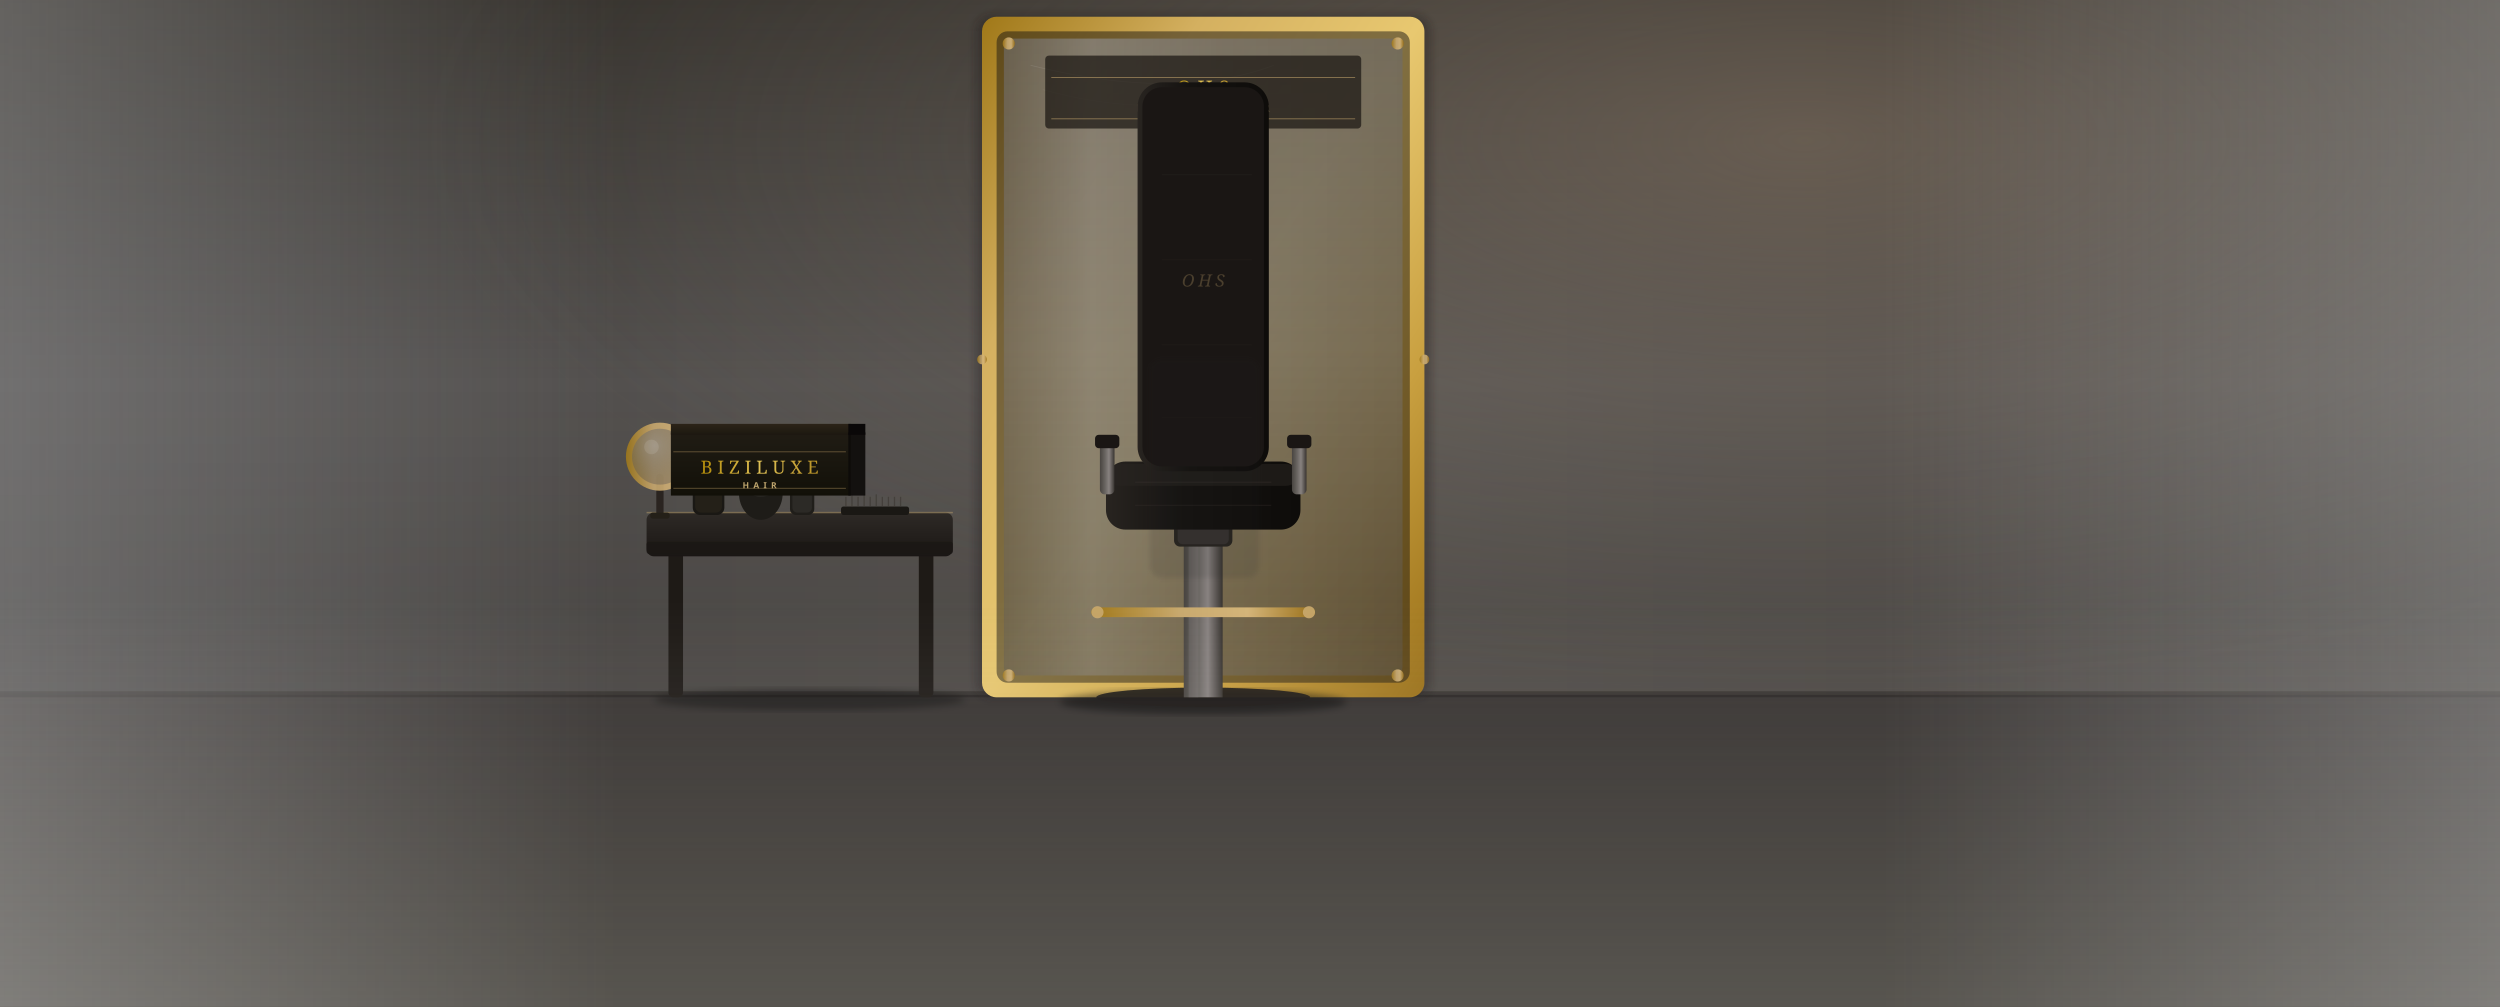
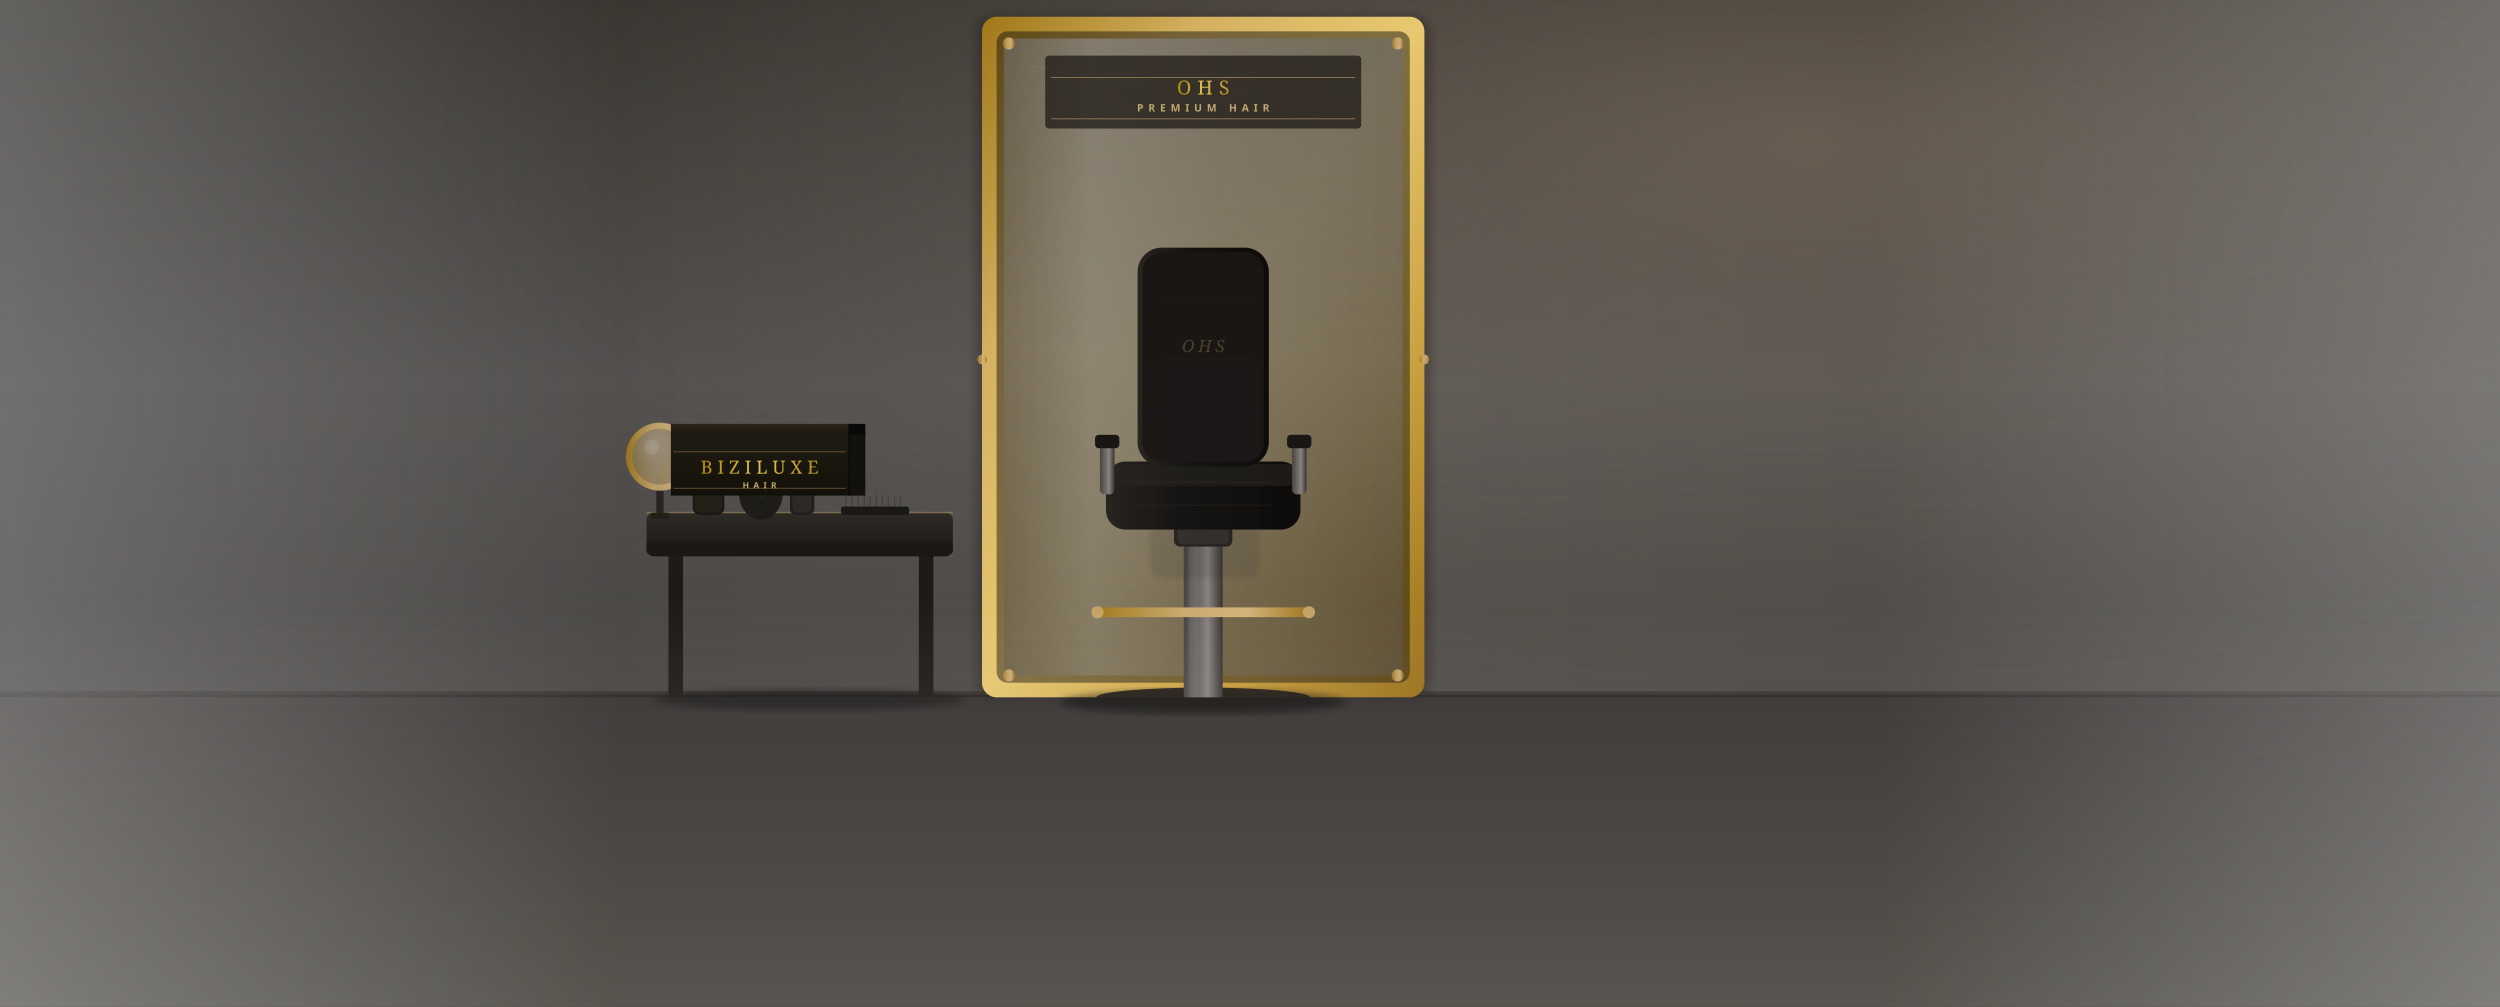
<svg xmlns="http://www.w3.org/2000/svg" viewBox="-308 -124 2057 829" preserveAspectRatio="xMidYMid slice" width="1440" height="580">
  <defs>
    <linearGradient id="aBg" x1="0" y1="0" x2="1" y2="0">
      <stop offset="0%" stop-color="#424040" />
      <stop offset="28%" stop-color="#555250" />
      <stop offset="54%" stop-color="#5E5A56" />
      <stop offset="78%" stop-color="#575350" />
      <stop offset="100%" stop-color="#4A4744" />
    </linearGradient>
    <linearGradient id="aTopS" x1="0" y1="0" x2="0" y2="1">
      <stop offset="0%" stop-color="#1C1810" stop-opacity="0.52" />
      <stop offset="38%" stop-color="#1C1810" stop-opacity="0" />
      <stop offset="100%" stop-color="#100C08" stop-opacity="0.38" />
    </linearGradient>
    <radialGradient id="aKey" cx="72%" cy="14%" r="55%">
      <stop offset="0%" stop-color="#807060" stop-opacity="0.58" />
      <stop offset="100%" stop-color="#5E5A56" stop-opacity="0" />
    </radialGradient>
    <linearGradient id="aFloor" x1="0" y1="0" x2="0" y2="1">
      <stop offset="0%" stop-color="#363230" />
      <stop offset="100%" stop-color="#242018" />
    </linearGradient>
    <linearGradient id="vigL" x1="0" y1="0" x2="1" y2="0">
      <stop offset="0%" stop-color="#C8C8C8" stop-opacity="0.35" />
      <stop offset="100%" stop-color="#C8C8C8" stop-opacity="0" />
    </linearGradient>
    <linearGradient id="vigR" x1="0" y1="0" x2="1" y2="0">
      <stop offset="0%" stop-color="#C8C8C8" stop-opacity="0" />
      <stop offset="100%" stop-color="#C8C8C8" stop-opacity="0.35" />
    </linearGradient>
    <linearGradient id="vigB" x1="0" y1="0" x2="0" y2="1">
      <stop offset="0%" stop-color="#D0D0D0" stop-opacity="0" />
      <stop offset="100%" stop-color="#D0D0D0" stop-opacity="0.3" />
    </linearGradient>
    <linearGradient id="aMirFrame" x1="0" y1="0" x2="1" y2="1">
      <stop offset="0%" stop-color="#A07818" />
      <stop offset="25%" stop-color="#D4B060" />
      <stop offset="50%" stop-color="#E8C870" />
      <stop offset="75%" stop-color="#C9A040" />
      <stop offset="100%" stop-color="#9A7018" />
    </linearGradient>
    <linearGradient id="aMirSurf" x1="0" y1="0" x2="0" y2="1">
      <stop offset="0%" stop-color="#6E6A66" stop-opacity="0.68" />
      <stop offset="50%" stop-color="#7A7672" stop-opacity="0.52" />
      <stop offset="100%" stop-color="#5A5652" stop-opacity="0.42" />
    </linearGradient>
    <linearGradient id="aMirSheen" x1="0" y1="0" x2="1" y2="0">
      <stop offset="0%" stop-color="#FFFFFF" stop-opacity="0" />
      <stop offset="22%" stop-color="#FFFFFF" stop-opacity="0.15" />
      <stop offset="55%" stop-color="#FFFFFF" stop-opacity="0.06" />
      <stop offset="100%" stop-color="#FFFFFF" stop-opacity="0" />
    </linearGradient>
    <linearGradient id="aChL" x1="0" y1="0" x2="1" y2="0">
      <stop offset="0%" stop-color="#282420" />
      <stop offset="40%" stop-color="#141210" />
      <stop offset="100%" stop-color="#0E0C0A" />
    </linearGradient>
    <linearGradient id="aChM" x1="0" y1="0" x2="1" y2="0">
      <stop offset="0%" stop-color="#484440" />
      <stop offset="35%" stop-color="#686460" />
      <stop offset="62%" stop-color="#888280" />
      <stop offset="100%" stop-color="#383430" />
    </linearGradient>
    <linearGradient id="aChGold" x1="0" y1="0" x2="1" y2="0">
      <stop offset="0%" stop-color="#A07818" />
      <stop offset="40%" stop-color="#C9A96E" />
      <stop offset="70%" stop-color="#D4B478" />
      <stop offset="100%" stop-color="#9A7018" />
    </linearGradient>
    <linearGradient id="aVanTop" x1="0" y1="0" x2="0" y2="1">
      <stop offset="0%" stop-color="#2E2A26" />
      <stop offset="100%" stop-color="#1A1614" />
    </linearGradient>
    <radialGradient id="aVanMir" cx="40%" cy="30%" r="60%">
      <stop offset="0%" stop-color="#8A8682" stop-opacity="0.7" />
      <stop offset="100%" stop-color="#5A5652" stop-opacity="0.4" />
    </radialGradient>
    <linearGradient id="aGoldT" x1="0" y1="0" x2="1" y2="0">
      <stop offset="0%" stop-color="#B8900A" />
      <stop offset="50%" stop-color="#E8C858" />
      <stop offset="100%" stop-color="#C09828" />
    </linearGradient>
    <linearGradient id="aBkFace" x1="0" y1="0" x2="0" y2="1">
      <stop offset="0%" stop-color="#201C14" />
      <stop offset="100%" stop-color="#121008" />
    </linearGradient>
    <linearGradient id="aBkTop" x1="0" y1="0" x2="0" y2="1">
      <stop offset="0%" stop-color="#2C2418" />
      <stop offset="100%" stop-color="#1C1810" />
    </linearGradient>
    <filter id="aSb">
      <feGaussianBlur stdDeviation="3" />
    </filter>
    <filter id="aMb">
      <feGaussianBlur stdDeviation="1.8" />
    </filter>
  </defs>
  <rect x="-308" y="-124" width="2057" height="829" fill="url(#aBg)" />
  <rect x="-308" y="-124" width="2057" height="829" fill="url(#aTopS)" />
  <rect x="-308" y="-124" width="2057" height="829" fill="url(#aKey)" />
  <rect x="-308" y="448" width="2057" height="257" fill="url(#aFloor)" />
  <rect x="-308" y="445" width="2057" height="5" fill="#14100C" opacity="0.38" />
  <rect x="494" y="-112" width="376" height="564" rx="14" fill="#1A1612" opacity="0.30" filter="url(#aSb)" />
  <rect x="500" y="-110" width="364" height="560" rx="12" fill="url(#aMirFrame)" />
  <rect x="512" y="-98" width="340" height="536" rx="9" fill="#1A1612" opacity="0.50" />
  <rect x="518" y="-92" width="328" height="524" rx="7" fill="url(#aMirSurf)" />
  <rect x="518" y="-92" width="328" height="524" rx="7" fill="url(#aMirSheen)" />
  <path d="M 540 -70 Q 660 -40 740 -70" stroke="#FFFFFF" stroke-width="0.6" fill="none" opacity="0.10" />
  <path d="M 550 -50 Q 640 -25 720 -48" stroke="#FFFFFF" stroke-width="0.4" fill="none" opacity="0.07" />
  <rect x="552" y="-78" width="260" height="60" rx="3" fill="#1A1612" opacity="0.72" />
  <line x1="557" y1="-60" x2="807" y2="-60" stroke="#C9A96E" stroke-width="0.8" opacity="0.55" />
  <line x1="557" y1="-26" x2="807" y2="-26" stroke="#C9A96E" stroke-width="0.8" opacity="0.55" />
  <text x="682" y="-46" font-family="'Cormorant Garamond',Georgia,serif" font-size="16" font-weight="300" fill="url(#aGoldT)" text-anchor="middle" letter-spacing="5" opacity="0.96">OHS</text>
  <text x="682" y="-32" font-family="'Montserrat',sans-serif" font-size="8.5" font-weight="700" fill="#D4B87A" text-anchor="middle" letter-spacing="4" opacity="0.88">PREMIUM HAIR</text>
  <circle cx="522" cy="-88" r="5" fill="url(#aChGold)" opacity="0.90" />
  <circle cx="842" cy="-88" r="5" fill="url(#aChGold)" opacity="0.90" />
  <circle cx="522" cy="432" r="5" fill="url(#aChGold)" opacity="0.90" />
  <circle cx="842" cy="432" r="5" fill="url(#aChGold)" opacity="0.90" />
  <circle cx="500" cy="172" r="4" fill="url(#aChGold)" opacity="0.85" />
  <circle cx="864" cy="172" r="4" fill="url(#aChGold)" opacity="0.85" />
  <ellipse cx="682" cy="454" rx="118" ry="10" fill="#060402" opacity="0.50" filter="url(#aSb)" />
  <ellipse cx="682" cy="450" rx="88" ry="8" fill="#1A1614" opacity="0.90" />
  <rect x="666" y="318" width="32" height="132" fill="url(#aChM)" />
  <rect x="670" y="318" width="8" height="132" fill="#888280" opacity="0.28" />
  <rect x="658" y="296" width="48" height="30" rx="5" fill="#282420" />
  <rect x="661" y="298" width="42" height="26" rx="4" fill="#363230" />
  <rect x="602" y="256" width="160" height="56" rx="16" fill="url(#aChL)" />
  <rect x="604" y="258" width="156" height="18" rx="10" fill="#282420" opacity="0.55" />
  <line x1="626" y1="273" x2="738" y2="273" stroke="#3A3430" stroke-width="0.8" opacity="0.42" />
  <line x1="626" y1="292" x2="738" y2="292" stroke="#3A3430" stroke-width="0.8" opacity="0.35" />
-   <rect x="628" y="-56" width="108" height="320" rx="20" fill="url(#aChL)" />
-   <rect x="632" y="-52" width="100" height="312" rx="16" fill="#1A1614" />
-   <line x1="648" y1="20" x2="722" y2="20" stroke="#2A2420" stroke-width="0.8" opacity="0.38" />
-   <line x1="648" y1="90" x2="722" y2="90" stroke="#2A2420" stroke-width="0.7" opacity="0.32" />
-   <line x1="648" y1="160" x2="722" y2="160" stroke="#2A2420" stroke-width="0.7" opacity="0.28" />
-   <line x1="648" y1="220" x2="722" y2="220" stroke="#2A2420" stroke-width="0.6" opacity="0.22" />
-   <text x="682" y="112" font-family="'Cormorant Garamond',Georgia,serif" font-size="14" font-style="italic" fill="#C9A96E" text-anchor="middle" letter-spacing="3" opacity="0.28">OHS</text>
+   <rect x="628" y="80" width="108" height="180" rx="20" fill="url(#aChL)" />
+   <rect x="632" y="84" width="100" height="172" rx="16" fill="#1A1614" />
+   <line x1="648" y1="124" x2="722" y2="124" stroke="#2A2420" stroke-width="0.8" opacity="0.38" />
+   <line x1="648" y1="172" x2="722" y2="172" stroke="#2A2420" stroke-width="0.7" opacity="0.32" />
+   <line x1="648" y1="218" x2="722" y2="218" stroke="#2A2420" stroke-width="0.7" opacity="0.28" />
+   <text x="682" y="166" font-family="'Cormorant Garamond',Georgia,serif" font-size="14" font-style="italic" fill="#C9A96E" text-anchor="middle" letter-spacing="3" opacity="0.28">OHS</text>
  <rect x="590" y="376" width="184" height="8" rx="4" fill="url(#aChGold)" />
  <ellipse cx="595" cy="380" rx="5" ry="5" fill="#C9A96E" opacity="0.90" />
  <ellipse cx="769" cy="380" rx="5" ry="5" fill="#C9A96E" opacity="0.90" />
  <rect x="597" y="239" width="12" height="44" rx="4" fill="url(#aChM)" />
  <rect x="755" y="239" width="12" height="44" rx="4" fill="url(#aChM)" />
  <rect x="593" y="234" width="20" height="11" rx="3" fill="#1A1614" />
  <rect x="751" y="234" width="20" height="11" rx="3" fill="#1A1614" />
  <rect x="638" y="172" width="90" height="180" rx="10" fill="#282420" opacity="0.12" filter="url(#aMb)" />
  <ellipse cx="358" cy="452" rx="128" ry="9" fill="#060402" opacity="0.38" filter="url(#aSb)" />
  <rect x="242" y="330" width="12" height="120" rx="4" fill="#1E1A16" />
  <rect x="448" y="330" width="12" height="120" rx="4" fill="#1E1A16" />
  <rect x="224" y="298" width="252" height="36" rx="6" fill="url(#aVanTop)" />
  <rect x="224" y="322" width="252" height="10" rx="2" fill="#1A1614" opacity="0.80" />
  <line x1="224" y1="298" x2="476" y2="298" stroke="#C9A96E" stroke-width="1.2" opacity="0.42" />
  <rect x="262" y="228" width="26" height="72" rx="6" fill="#1A1814" />
  <rect x="264" y="230" width="22" height="68" rx="5" fill="#242018" />
  <rect x="268" y="226" width="14" height="8" rx="2" fill="#2A2420" />
  <text x="275" y="265" font-family="'Montserrat',sans-serif" font-size="5" fill="#C9A96E" text-anchor="middle" letter-spacing="1.5" transform="rotate(-90,275,265)" opacity="0.70">BIZILUXE</text>
  <ellipse cx="318" cy="282" rx="18" ry="22" fill="#1E1C18" />
  <ellipse cx="318" cy="276" rx="12" ry="9" fill="#2A2824" />
  <rect x="313" y="267" width="10" height="9" rx="2" fill="#242018" />
  <rect x="342" y="244" width="20" height="56" rx="5" fill="#201E1A" />
  <rect x="344" y="246" width="16" height="52" rx="4" fill="#2C2A26" />
  <rect x="347" y="242" width="10" height="6" rx="2" fill="#242018" />
  <rect x="384" y="293" width="56" height="7" rx="2" fill="#1A1814" />
  <g stroke="#3A3630" stroke-width="1.1" opacity="0.60">
    <line x1="388" y1="293" x2="388" y2="285" />
    <line x1="393" y1="293" x2="393" y2="283" />
    <line x1="398" y1="293" x2="398" y2="285" />
    <line x1="403" y1="293" x2="403" y2="283" />
    <line x1="408" y1="293" x2="408" y2="285" />
    <line x1="413" y1="293" x2="413" y2="283" />
    <line x1="418" y1="293" x2="418" y2="285" />
    <line x1="423" y1="293" x2="423" y2="285" />
    <line x1="428" y1="293" x2="428" y2="285" />
    <line x1="433" y1="293" x2="433" y2="285" />
  </g>
  <rect x="232" y="266" width="6" height="35" rx="3" fill="#2A2420" />
  <rect x="227" y="298" width="16" height="5" rx="2" fill="#242018" />
  <circle cx="235" cy="252" r="28" fill="url(#aChGold)" opacity="0.88" />
  <circle cx="235" cy="252" r="23" fill="url(#aVanMir)" />
  <circle cx="228" cy="244" r="6" fill="#FFFFFF" opacity="0.10" />
  <rect x="244" y="232" width="148" height="52" fill="url(#aBkFace)" />
  <rect x="244" y="225" width="148" height="9" fill="url(#aBkTop)" />
  <rect x="390" y="232" width="14" height="52" fill="#0C0A08" opacity="0.90" />
  <rect x="390" y="225" width="14" height="9" fill="#0A0808" />
  <line x1="246" y1="248" x2="388" y2="248" stroke="#C9A96E" stroke-width="0.7" opacity="0.44" />
  <line x1="246" y1="278" x2="388" y2="278" stroke="#C9A96E" stroke-width="0.7" opacity="0.44" />
  <text x="317" y="266" font-family="'Cormorant Garamond',Georgia,serif" font-size="15" font-weight="300" fill="url(#aGoldT)" text-anchor="middle" letter-spacing="4" opacity="0.96">BIZILUXE</text>
  <text x="317" y="278" font-family="'Montserrat',sans-serif" font-size="7" font-weight="600" fill="#D4B87A" text-anchor="middle" letter-spacing="3.5" opacity="0.88">HAIR</text>
  <rect x="-308" y="-124" width="508" height="829" fill="url(#vigL)" />
  <rect x="1240" y="-124" width="509" height="829" fill="url(#vigR)" />
  <rect x="-308" y="370" width="2057" height="335" fill="url(#vigB)" />
</svg>
